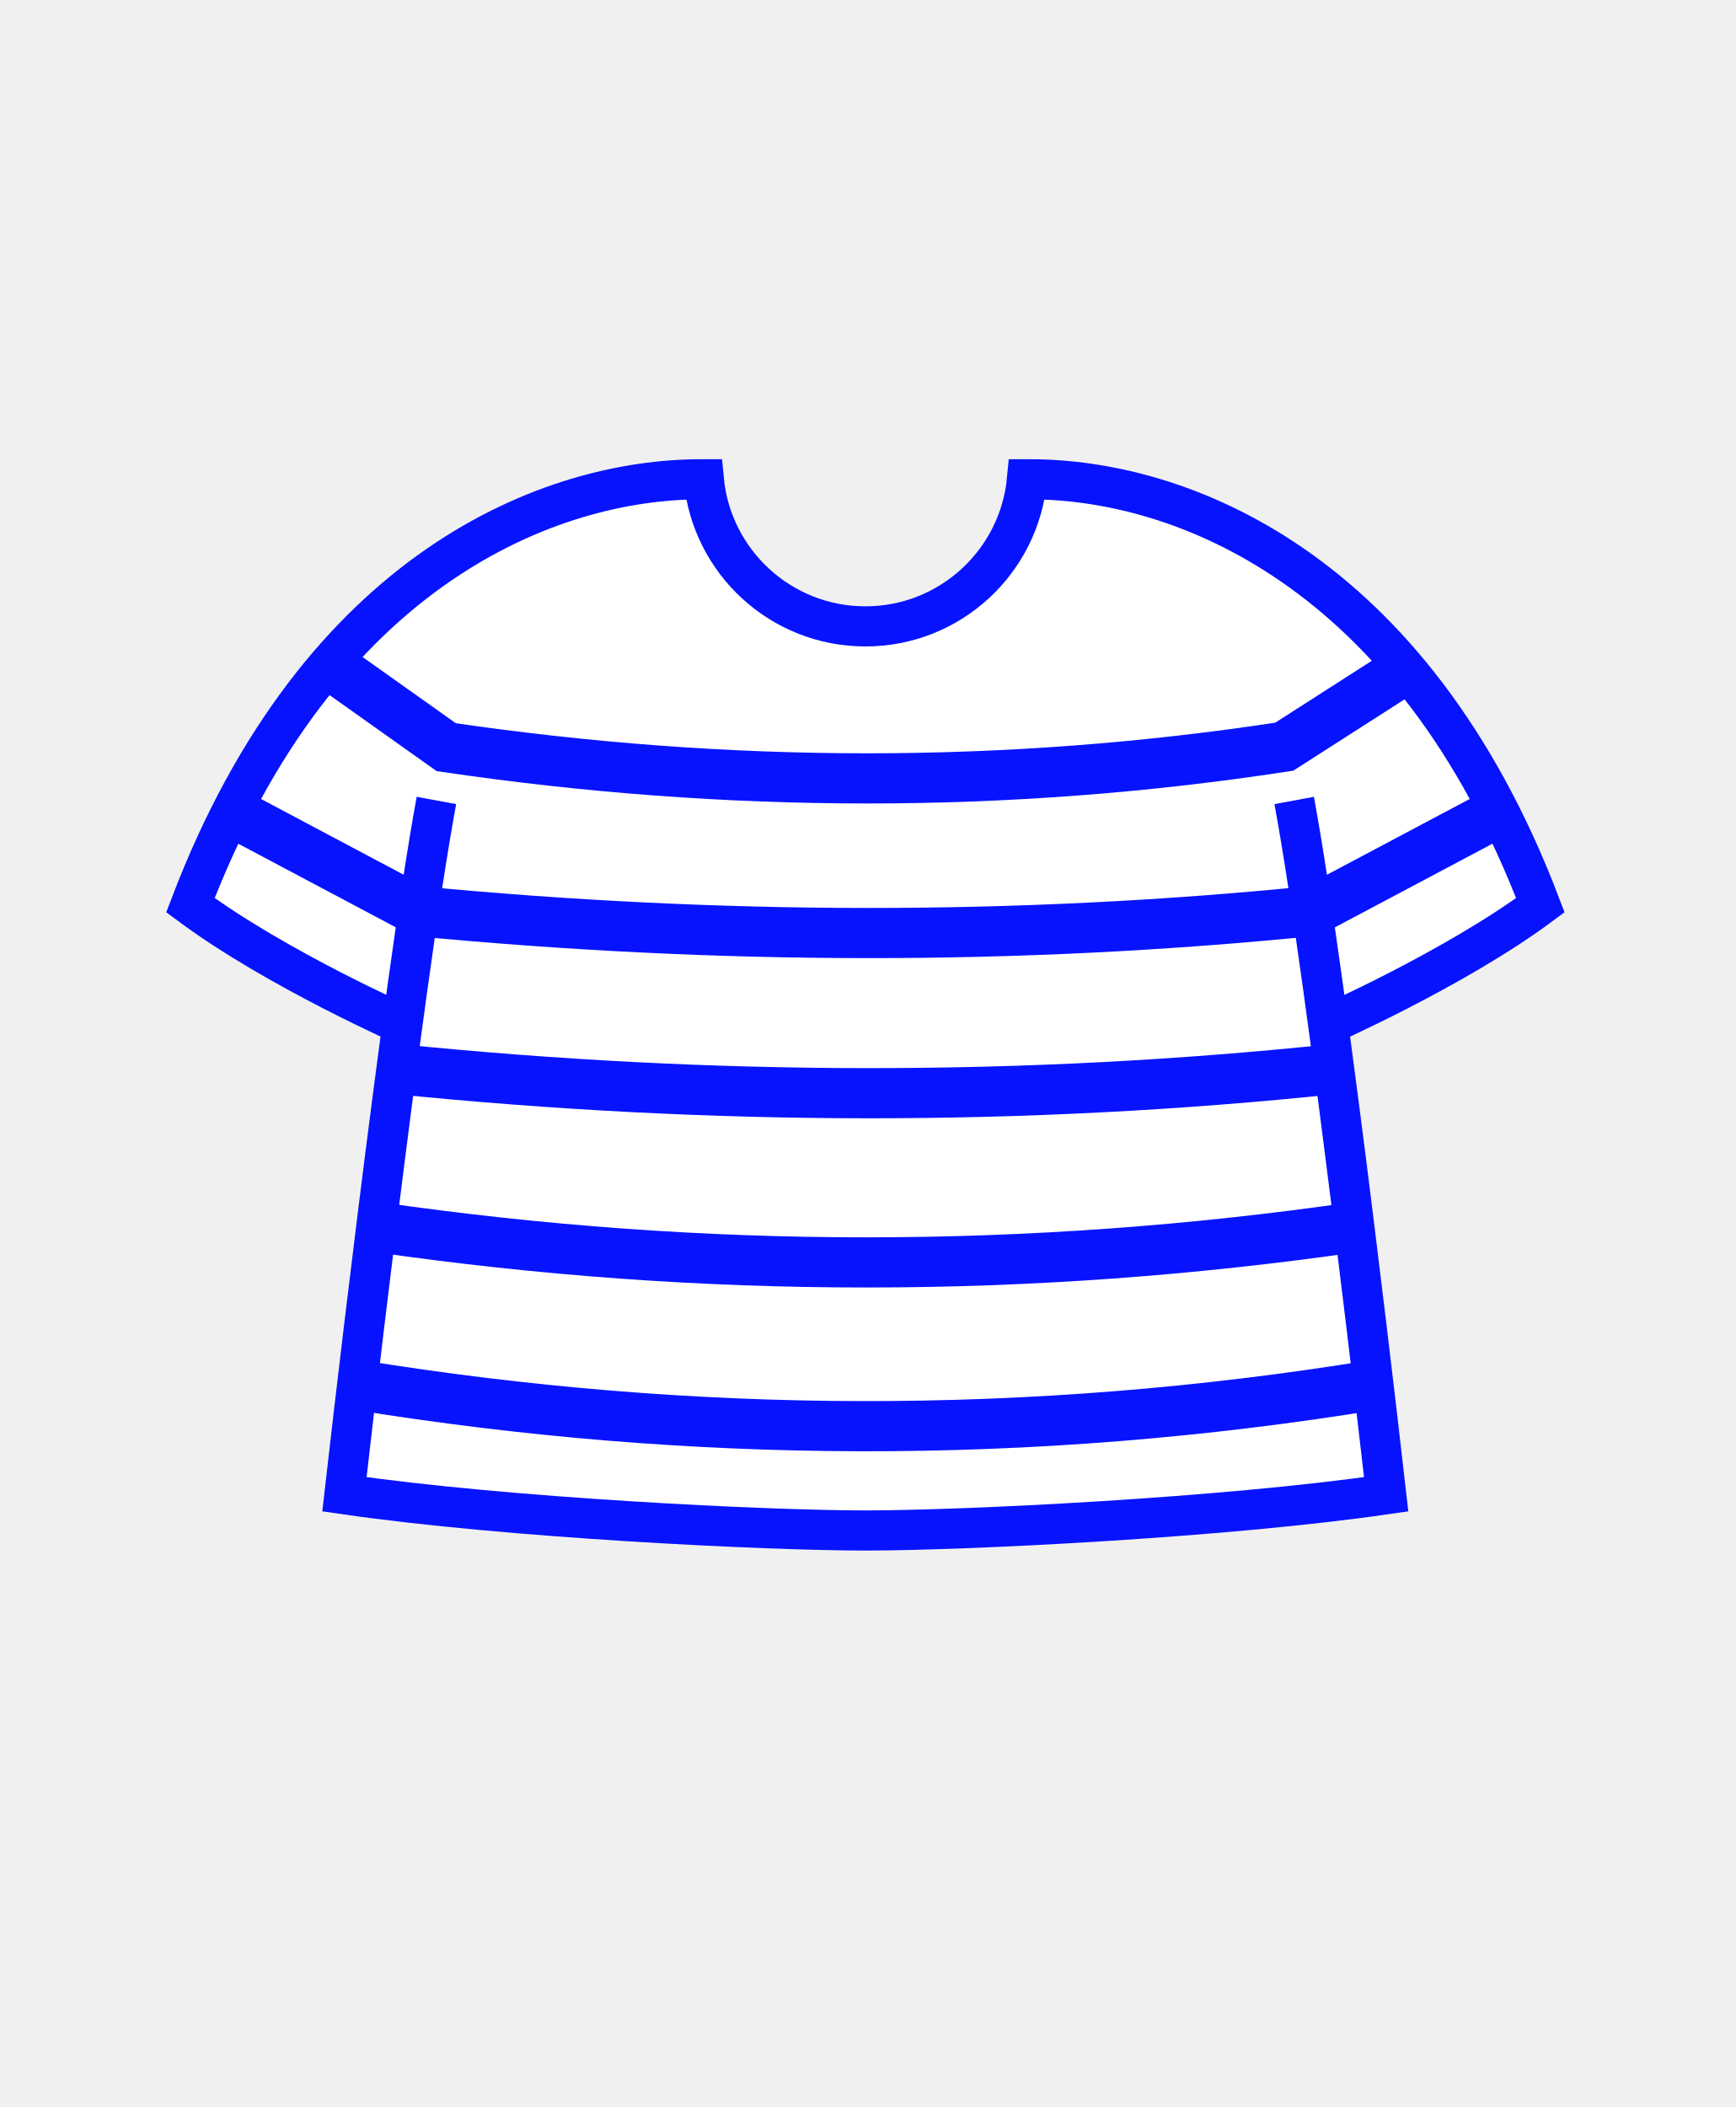
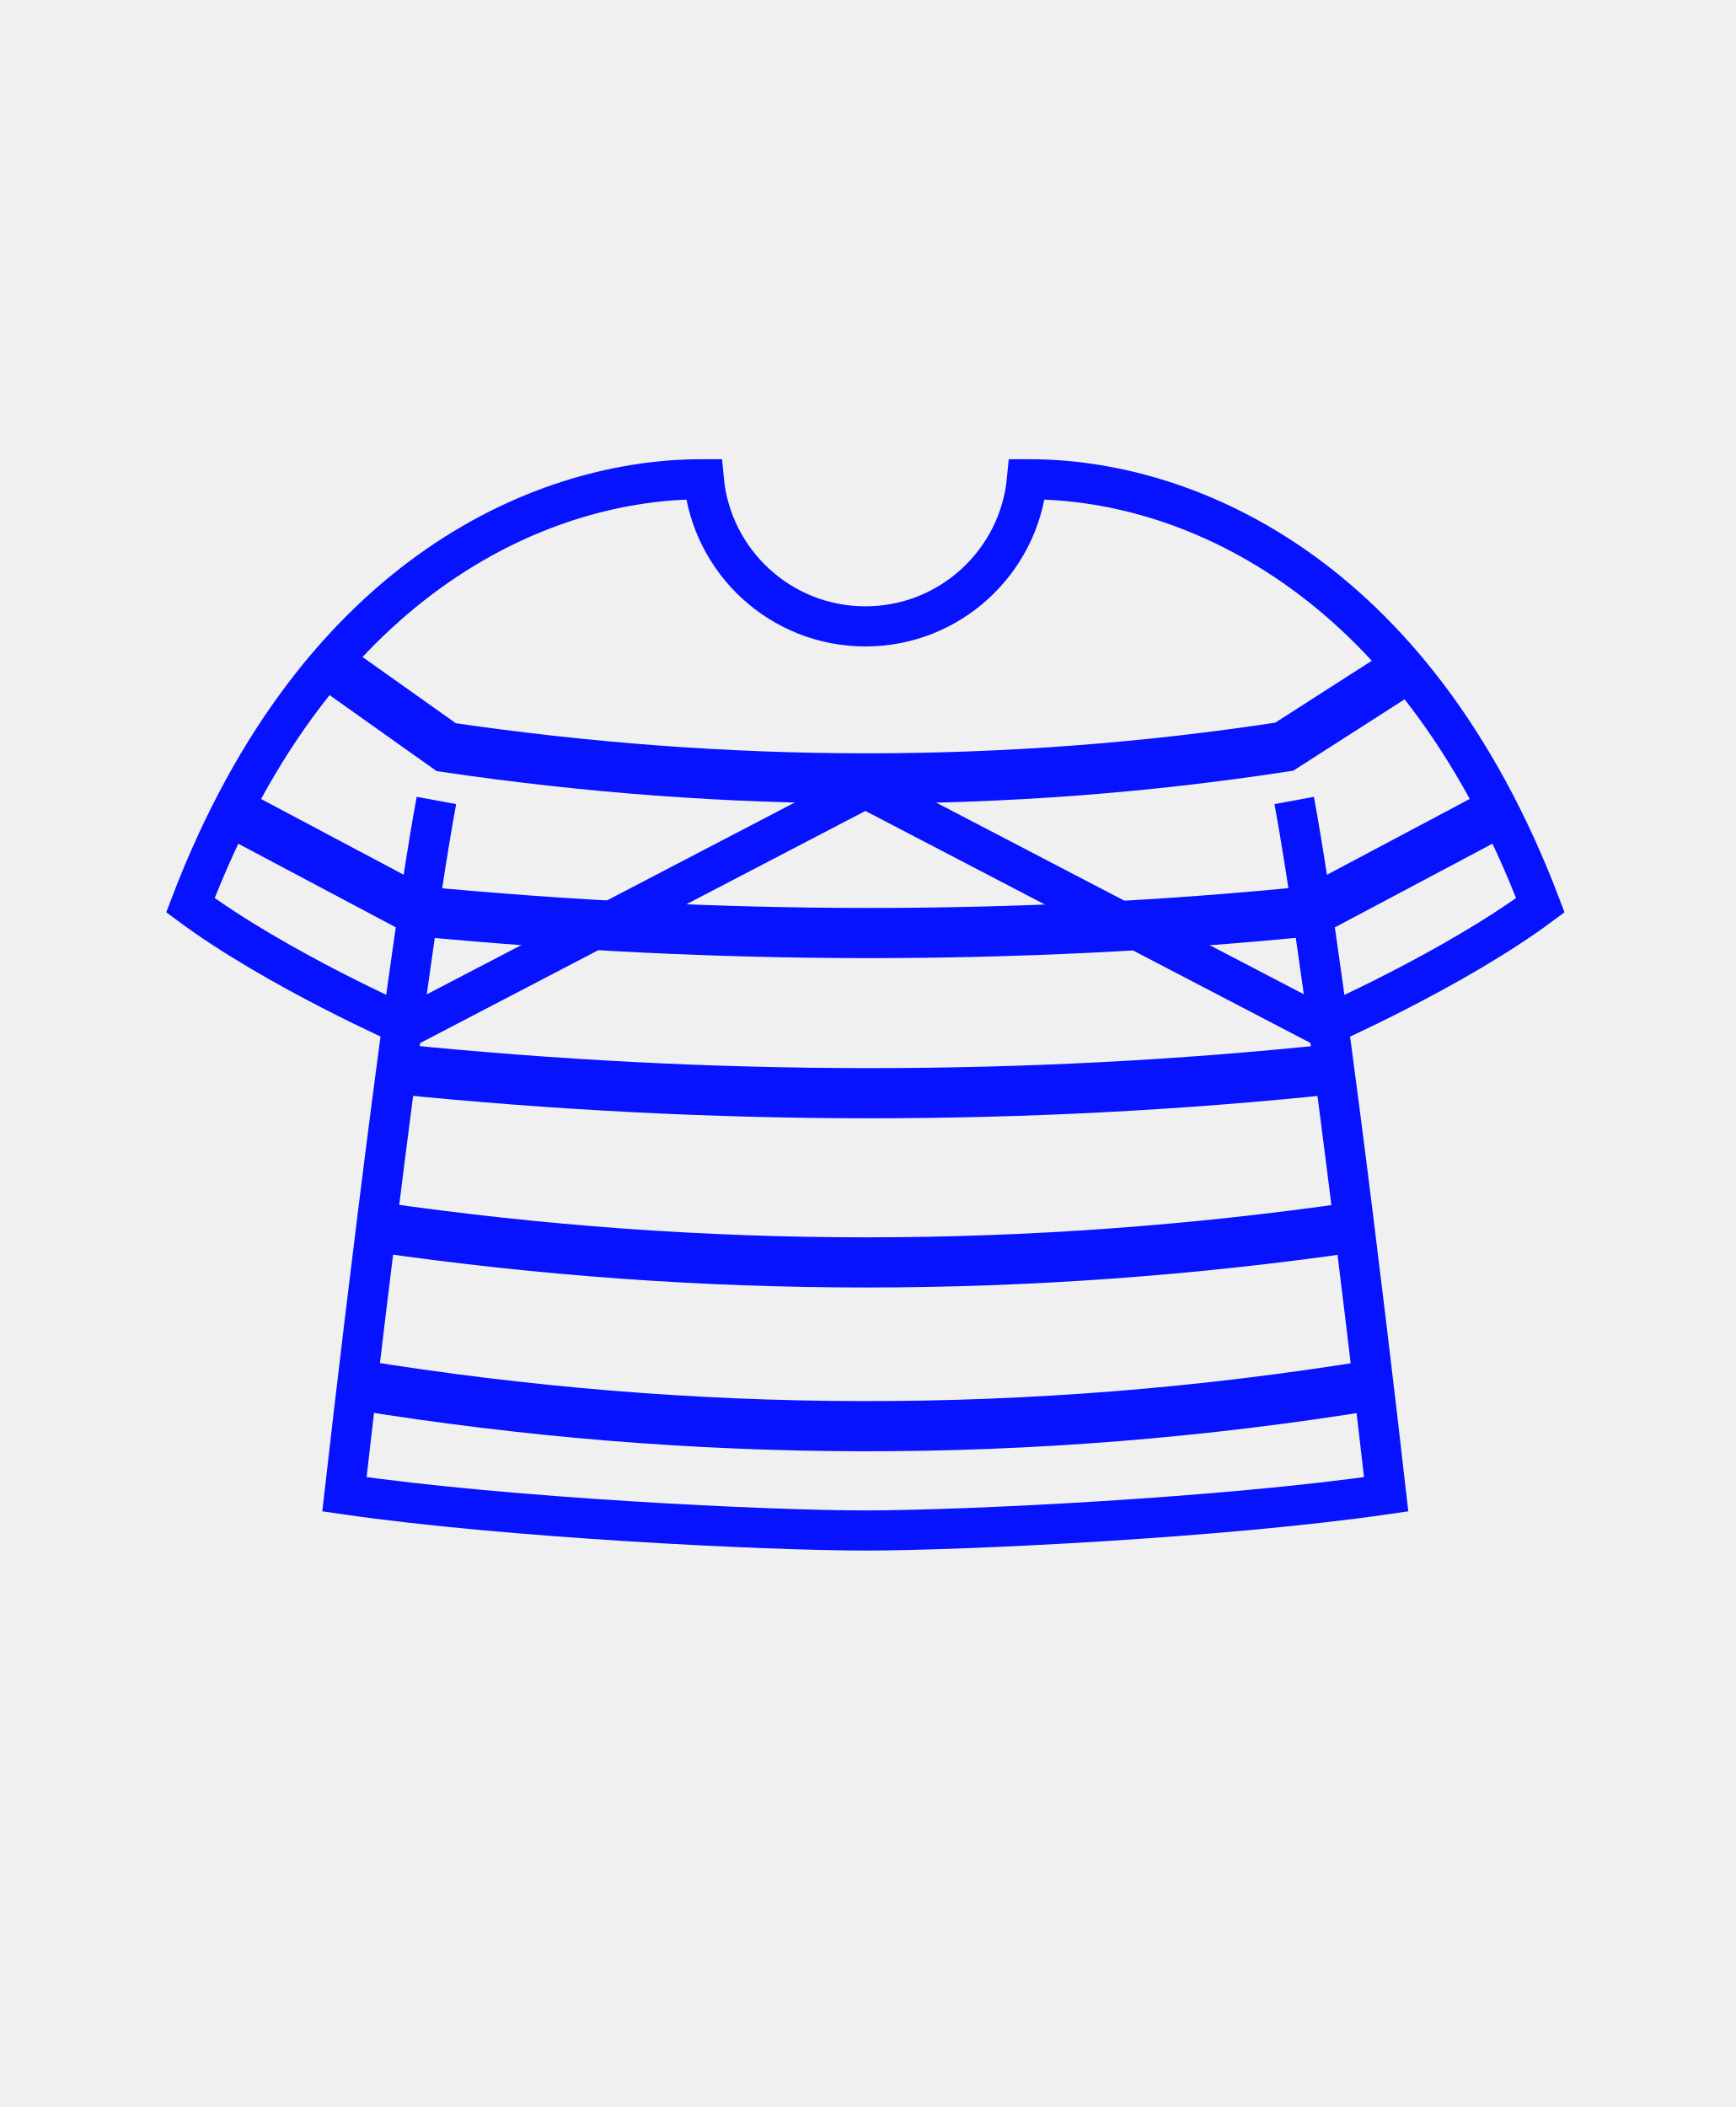
<svg xmlns="http://www.w3.org/2000/svg" class="tree-image-resource" viewBox="0 0 173 210" fill="none">
  <g clip-path="url(#clip0_152_3805)">
-     <path d="M102.65 47.77H102.37C101.6 55.99 94.691 62.43 86.26 62.43C77.831 62.43 70.921 55.99 70.15 47.77H69.871C55.001 47.77 31.84 56.47 18.98 90.22C27.59 96.61 40.641 102.35 40.641 102.35L86.26 78.57L131.88 102.35C131.88 102.35 144.93 96.61 153.54 90.22C140.69 56.47 117.53 47.77 102.65 47.77Z" fill="white" stroke="#0713FF" stroke-width="4" stroke-miterlimit="10" />
-     <path d="M126.761 70.77C122.731 60.85 117.261 66.67 86.251 66.67C55.241 66.67 49.781 60.86 45.741 70.77C38.991 87.37 34.331 149.18 34.331 149.18C50.581 151.54 70.151 152.61 86.251 152.53C102.351 152.61 121.921 151.54 138.171 149.18C138.171 149.18 133.511 87.36 126.761 70.77Z" fill="white" />
-     <path d="M129.001 79.78C132.481 98.64 138.171 148.93 138.171 148.93C121.921 151.29 96.091 152.54 86.251 152.54C76.411 152.54 50.581 151.29 34.331 148.93C34.331 148.93 40.021 98.64 43.501 79.78" fill="white" />
+     <path d="M102.65 47.77H102.37C101.6 55.99 94.691 62.43 86.26 62.43C77.831 62.43 70.921 55.99 70.15 47.77H69.871C55.001 47.77 31.84 56.47 18.98 90.22C27.59 96.61 40.641 102.35 40.641 102.35L86.26 78.57L131.88 102.35C131.88 102.35 144.93 96.61 153.54 90.22C140.69 56.47 117.53 47.77 102.65 47.77Z" class="fill" stroke="#0713FF" stroke-width="4" stroke-miterlimit="10" />
+     <path d="M126.761 70.77C122.731 60.85 117.261 66.67 86.251 66.67C55.241 66.67 49.781 60.86 45.741 70.77C38.991 87.37 34.331 149.18 34.331 149.18C50.581 151.54 70.151 152.61 86.251 152.53C102.351 152.61 121.921 151.54 138.171 149.18C138.171 149.18 133.511 87.36 126.761 70.77Z" class="fill" />
+     <path d="M129.001 79.78C132.481 98.64 138.171 148.93 138.171 148.93C121.921 151.29 96.091 152.54 86.251 152.54C76.411 152.54 50.581 151.29 34.331 148.93C34.331 148.93 40.021 98.64 43.501 79.78" class="fill" />
    <path d="M129.001 79.78C132.481 98.64 138.171 148.93 138.171 148.93C121.921 151.29 96.091 152.54 86.251 152.54C76.411 152.54 50.581 151.29 34.331 148.93C34.331 148.93 40.021 98.64 43.501 79.78" stroke="#0713FF" stroke-width="4" stroke-miterlimit="10" />
    <path d="M33.491 66.67L44.481 74.47C72.571 78.6 100.411 78.65 128.011 74.42L140.101 66.67" stroke="#0713FF" stroke-width="5" stroke-miterlimit="10" />
    <path d="M41.461 90.8C71.591 93.69 101.371 93.76 130.791 90.8" stroke="#0713FF" stroke-width="5" stroke-miterlimit="10" />
    <path d="M39.531 106.55C70.981 109.73 102.141 109.79 132.991 106.55" stroke="#0713FF" stroke-width="5" stroke-miterlimit="10" />
    <path d="M37.511 122.29C70.141 127.01 102.681 126.99 135.151 122.29" stroke="#0713FF" stroke-width="5" stroke-miterlimit="10" />
    <path d="M35.611 138.03C68.841 143.4 102.621 143.63 137.001 138.03" stroke="#0713FF" stroke-width="5" stroke-miterlimit="10" />
    <path d="M149.421 80.91L130.791 90.8" stroke="#0713FF" stroke-width="5" stroke-miterlimit="10" />
    <path d="M23.091 80.91L41.721 90.8" stroke="#0713FF" stroke-width="5" stroke-miterlimit="10" />
  </g>
  <defs>
    <clipPath id="clip0_152_3805">
      <rect width="100%" height="100%" fill="white" />
    </clipPath>
  </defs>
</svg>
